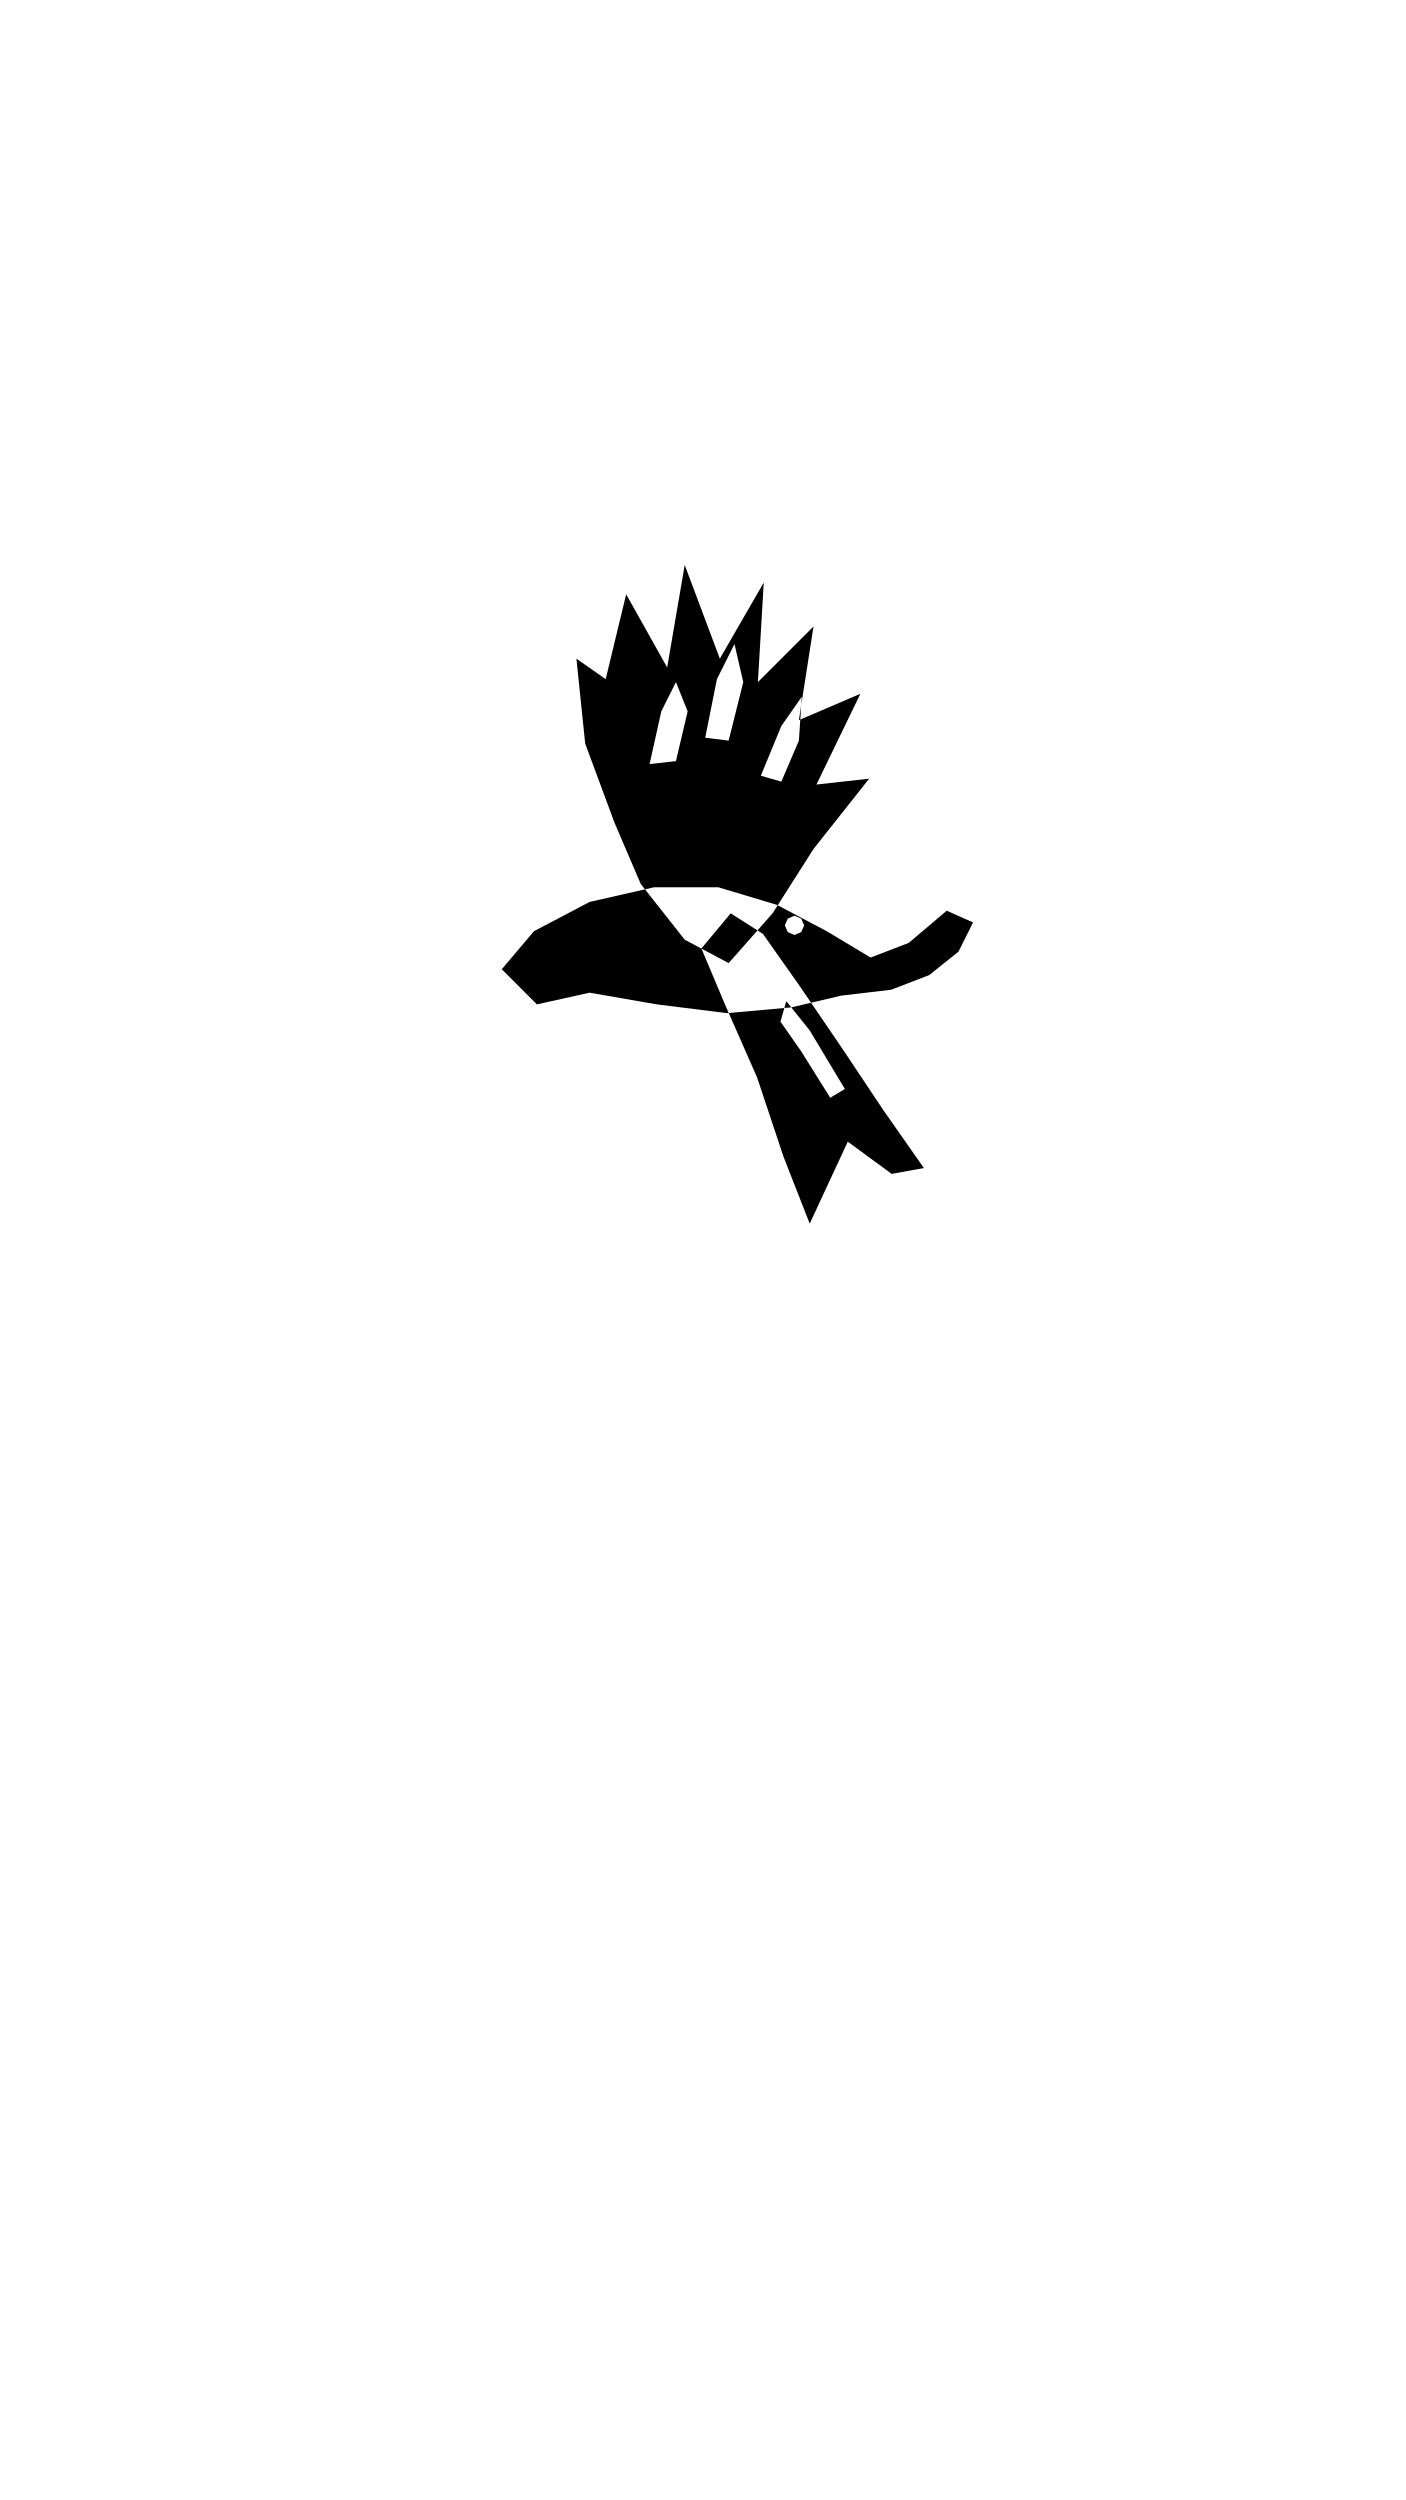
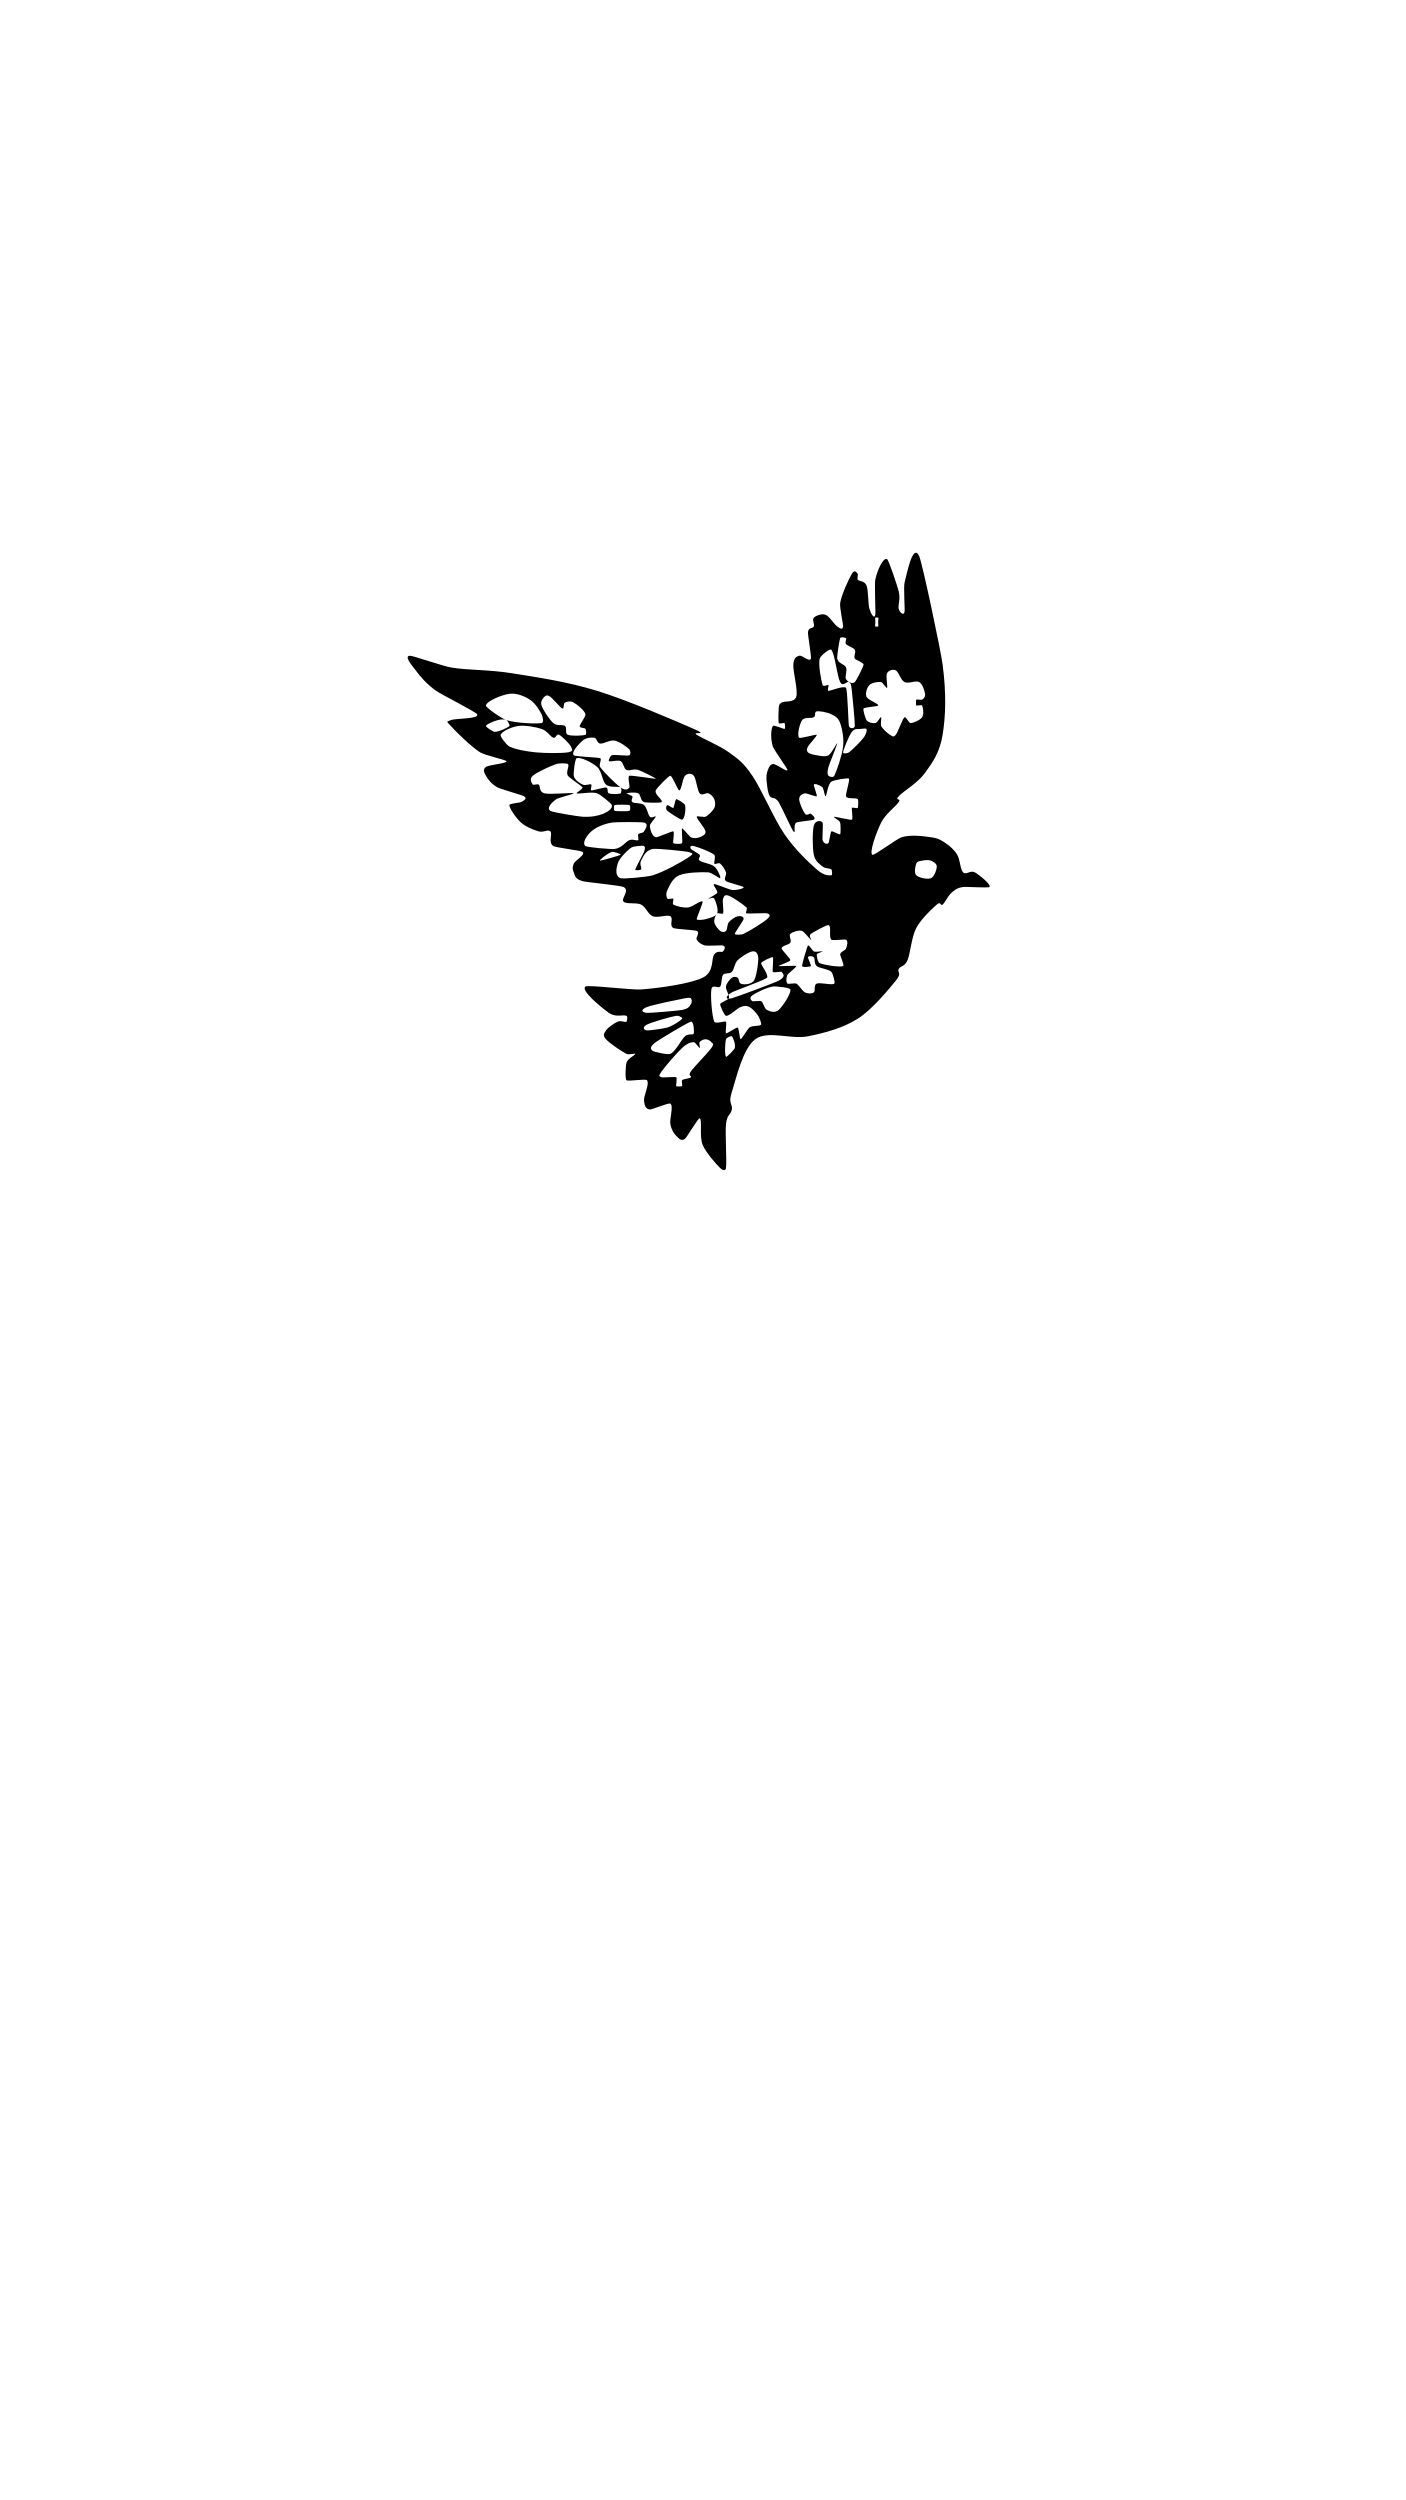
- <svg xmlns="http://www.w3.org/2000/svg" viewBox="0 0 480 854" role="img" aria-labelledby="title" data-coordinate-system="shadow-loom-stage-480x854">
-   <path fill="currentColor" fill-rule="evenodd" clip-rule="evenodd" d="M 171.4 331.1 L 182.4 318.1 L 201.4 308.1 L 223.4 303.1 L 245.4 303.1 L 265.4 309.1 L 282.4 318.1 L 297.4 327.1 L 310.4 322.1 L 323.4 311.1 L 332.4 315.1 L 327.4 325.1 L 317.4 333.1 L 304.4 338.1 L 287.4 340.1 L 270.4 344.1 L 248.4 346.1 L 224.4 343.1 L 201.4 339.1 L 183.4 343.1 Z M 274.7 316.1 L 273.7 318.4 L 271.4 319.4 L 269.1 318.4 L 268.1 316.1 L 269.1 313.8 L 271.4 312.8 L 273.7 313.8 Z M 248.9 329 L 233.9 321 L 218.9 302 L 209.9 281 L 199.9 254 L 196.9 225 L 206.9 232 L 213.9 203 L 227.9 228 L 233.9 193 L 245.9 225 L 260.9 199 L 258.9 233 L 277.9 214 L 272.9 246 L 293.9 237 L 278.9 268 L 296.9 266 L 277.9 290 L 263.9 312 Z M 221.9 261 L 225.9 243 L 230.9 233 L 234.9 243 L 230.9 260 Z M 240.9 252 L 244.9 232 L 250.9 220 L 253.9 233 L 248.9 253 Z M 259.9 265 L 266.9 248 L 273.9 238 L 272.9 253 L 266.9 267 Z M 249.6 312 L 260.6 319 L 272.6 336 L 287.6 358 L 301.6 379 L 315.6 399 L 304.6 401 L 289.6 390 L 276.6 418 L 267.6 395 L 258.6 368 L 247.6 343 L 239.6 324 Z M 268.6 342 L 276.6 352 L 288.6 372 L 283.6 375 L 273.6 359 L 266.6 349 Z" />
+ <svg xmlns="http://www.w3.org/2000/svg" viewBox="0 0 480 854" role="img" aria-labelledby="title">
+   <path fill="currentColor" fill-rule="evenodd" d="M 314 190 C 315.04 192.24 321.36 222.12 322 227 C 323.33 237.17 323 244.83 322 251 C 321 257.17 318.5 260.5 316 264 C 313.5 267.5 308.5 270.33 307 272 C 305.5 273.67 308 272.5 307 274 C 306 275.5 302.5 278 301 281 C 299.5 284 296.83 291.17 298 292 C 298.56 292.4 306.4 286.48 308 286 C 311.33 285 315.5 285.67 318 286 C 320.5 286.33 321.5 287 323 288 C 324.5 289 326 290.33 327 292 C 328 293.67 328 297 329 298 C 330 299 331.5 297.17 333 298 C 334.5 298.83 338.67 302.17 338 303 C 337.68 303.4 330.04 302.84 329 303 C 326.83 303.33 326.17 304 325 305 C 323.83 306 322.83 308.33 322 309 C 321.17 309.67 321.5 307.67 320 309 C 318.5 310.33 314.67 313.83 313 317 C 311.33 320.17 311 325.67 310 328 C 309 330.33 307.67 329.83 307 331 C 306.33 332.17 308.33 332.17 306 335 C 303.67 337.83 298 344.83 293 348 C 288 351.17 281.83 352.83 276 354 C 270.17 355.17 262.33 351.83 258 355 C 253.67 358.17 251.33 369 250 373 C 248.67 377 250.33 377.17 250 379 C 249.67 380.83 248.33 380.67 248 384 C 247.67 387.33 248.33 396.5 248 399 C 247.84 400.2 246.64 399.64 246 399 C 244.67 397.67 241.17 393.83 240 391 C 238.83 388.17 240 382.33 239 382 C 238.52 381.84 234.64 388.52 234 389 C 232.67 390 231.83 388.83 231 388 C 230.17 387.17 229.33 385.83 229 384 C 228.67 382.17 230.17 377.83 229 377 C 228.44 376.6 222.72 379.08 222 379 C 220.5 378.83 220.17 377.67 220 376 C 219.83 374.33 222 370.17 221 369 C 220.52 368.44 214.56 369.48 214 369 C 213.44 368.52 213.76 363.72 214 363 C 214.5 361.5 217 360.5 217 360 C 217 359.76 214.8 360.4 214 360 C 212.33 359.17 208.17 356.33 207 355 C 205.83 353.67 206.33 353 207 352 C 207.67 351 209.83 349.5 211 349 C 212.17 348.5 213.5 349.33 214 349 C 214.24 348.84 214.48 347.24 214 347 C 213 346.5 210.33 347.67 208 346 C 205.67 344.33 198.17 338.33 200 337 C 200.88 336.36 215.8 338.24 219 338 C 225.67 337.5 235.83 336 240 334 C 244.17 332 242.83 327.5 244 326 C 245.17 324.5 246.5 325.5 247 325 C 247.5 324.5 248 323.33 247 323 C 246.52 322.84 241.72 323.16 241 323 C 239.5 322.67 238.5 321.83 238 321 C 237.5 320.17 239.33 318.67 238 318 C 237.36 317.68 230.72 317.4 230 317 C 228.5 316.17 230.17 313.67 229 313 C 227.83 312.33 224.67 313.67 223 313 C 221.33 312.33 220.67 309.83 219 309 C 217.33 308.17 214 309 213 308 C 212 307 215.33 304.17 213 303 C 211.88 302.44 200.36 301.4 199 301 C 196.17 300.17 196.5 299 196 298 C 195.5 297 195.5 296.17 196 295 C 196.5 293.83 200.17 292 199 291 C 198.44 290.52 189.88 289.56 189 289 C 187.17 287.83 188.83 284.83 188 284 C 187.17 283.17 185.67 284.5 184 284 C 182.33 283.5 179.67 282.5 178 281 C 176.33 279.5 174 276.17 174 275 C 174 274.44 177.6 274.24 178 274 C 178.83 273.5 180.33 272.83 179 272 C 178.36 271.6 171.04 269.56 170 269 C 167.83 267.83 166.67 266.17 166 265 C 165.33 263.83 164.83 262.83 166 262 C 167.17 261.17 173.33 260.83 173 260 C 172.84 259.6 165.52 257.96 164 257 C 160.83 255 155.67 249.83 154 248 C 152.33 246.17 152.5 246.67 154 246 C 155.5 245.33 163.83 245.67 163 244 C 162.6 243.2 150.68 237.2 149 236 C 145.5 233.5 143.5 231 142 229 C 140.5 227 138 224.17 140 224 C 140.96 223.92 151.2 227.52 154 228 C 159.83 229 166.67 228.67 175 230 C 183.33 231.33 193.67 232.83 204 236 C 214.33 239.17 231.33 246.5 237 249 C 242.67 251.5 236 249.67 238 251 C 240 252.33 245.83 254.67 249 257 C 252.17 259.33 253.83 260.33 257 265 C 260.17 269.67 264.33 279.67 268 285 C 271.67 290.33 276.33 294.67 279 297 C 281.67 299.33 283.17 299 284 299 C 284.4 299 284.24 297.24 284 297 C 283.5 296.5 282 296.83 281 296 C 280 295.17 278.5 294.33 278 292 C 277.5 289.67 277.5 283.83 278 282 C 278.5 280.17 280.5 280.17 281 281 C 281.24 281.4 280.84 286.44 281 287 C 281.33 288.17 282.5 288.5 283 288 C 283.24 287.76 283.68 284.24 284 284 C 284.32 283.76 286.76 285.24 287 285 C 287.24 284.76 287.16 281.48 287 281 C 286.67 280 284.33 279.17 285 279 C 285.32 278.92 290.52 280.24 291 280 C 291.48 279.76 290.84 276.32 291 276 C 291.16 275.68 292.84 276.24 293 276 C 293.16 275.76 293.32 273.32 293 273 C 292.33 272.33 289.5 273.17 289 272 C 288.76 271.44 290.4 266.4 290 266 C 289.6 265.6 284.64 266.52 284 267 C 282.67 268 282.5 271.67 282 272 C 281.76 272.16 281.32 269.32 281 269 C 280.33 268.33 278.33 267.5 278 268 C 277.84 268.24 279.24 271.76 279 272 C 278.76 272.24 275.48 270.92 275 271 C 274 271.17 273 271.83 273 273 C 273 274.17 274.33 277.17 275 278 C 275.67 278.83 276.5 277.67 277 278 C 277.5 278.33 278.83 279.5 278 280 C 277.6 280.24 272.56 280.68 272 281 C 270.83 281.67 272 285.17 271 284 C 270.52 283.44 266.64 274.96 266 274 C 264.67 272 263.67 273 263 272 C 262.33 271 262.17 269.33 262 268 C 261.83 266.67 261.67 265.17 262 264 C 262.33 262.83 262.83 261.17 264 261 C 265.17 260.83 269 264 269 263 C 269 262.52 264.4 256.2 264 255 C 263.17 252.5 263.33 249 264 248 C 264.32 247.52 267.68 249.08 268 249 C 268.32 248.92 268.16 247.16 268 247 C 267.84 246.84 266.16 247.4 266 247 C 265.84 246.6 265.92 242.56 266 242 C 266.17 240.83 266 240.67 267 240 C 268 239.33 271.33 240.17 272 238 C 272.67 235.83 270.83 229.33 271 227 C 271.17 224.67 272 224.33 273 224 C 274 223.67 276.5 226.33 277 225 C 277.24 224.36 275.92 216.88 276 216 C 276.17 214.17 277.67 214.83 278 214 C 278.33 213.17 277.33 211.67 278 211 C 278.67 210.33 280.67 209.5 282 210 C 283.33 210.5 285 213.33 286 214 C 287 214.67 287.83 215.33 288 214 C 288.08 213.36 286.76 207.44 287 206 C 287.5 203 290 197.67 291 196 C 292 194.33 292.67 195.67 293 196 C 293.16 196.16 292.76 197.68 293 198 C 293.5 198.67 295.33 198.33 296 200 C 296.67 201.67 296.5 206.33 297 208 C 297.5 209.67 298.67 211.67 299 210 C 299.16 209.2 298.68 199.52 299 198 C 299.67 194.83 301.67 190.33 303 191 C 303.64 191.32 306.68 200.64 307 202 C 307.67 204.83 306.67 206.83 307 208 C 307.33 209.17 308.67 210.5 309 209 C 309.16 208.28 308.6 200.52 309 199 C 309.83 195.83 311.83 185.33 314 190 ZM 300 211 C 299.92 210.92 299.08 210.92 299 211 C 298.92 211.08 299 211.84 299 212 C 299 212.33 299 212.67 299 213 C 299 213.33 298.83 213.83 299 214 C 299.08 214.08 299.92 214.08 300 214 C 300.08 213.92 300 213.16 300 213 C 300 212.67 300 212.33 300 212 C 300 211.67 300.17 211.17 300 211 ZM 287 218 C 286.76 218.56 285.84 224.2 286 225 C 286.33 226.67 288.5 226.83 289 228 C 289.5 229.17 288.5 231.17 289 232 C 289.5 232.83 291 233.83 292 233 C 292.48 232.6 295 227.64 295 227 C 295 226.36 292.24 225.4 292 225 C 291.5 224.17 292.5 222.83 292 222 C 291.5 221.17 289.5 220.67 289 220 C 288.5 219.33 289.33 218.33 289 218 C 288.84 217.84 287.24 217.44 287 218 ZM 284 222 C 283.44 221.36 280.24 224.04 280 225 C 279.5 227 280.5 232.5 281 234 C 281.24 234.72 282.84 233.84 283 234 C 283.16 234.16 282.52 235.92 283 236 C 283.48 236.08 288.44 234.04 289 235 C 289.56 235.96 289.76 246.96 290 248 C 290.24 249.04 291.92 248.96 292 248 C 292.08 247.04 291.16 237.2 291 236 C 290.67 233.5 290.67 233.5 290 233 C 289.33 232.5 288 234.83 287 233 C 286 231.17 285.17 223.33 284 222 ZM 306 229 C 305 228.5 303.5 229 303 230 C 302.5 231 303.33 234.5 303 235 C 302.84 235.24 301.48 233.08 301 233 C 300 232.83 297.83 233.17 297 234 C 296.17 234.83 295.5 236.83 296 238 C 296.5 239.17 300.17 240.33 300 241 C 299.92 241.32 295.32 241.6 295 242 C 294.68 242.4 295.68 245.6 296 246 C 296.67 246.83 298.17 247.17 299 247 C 299.83 246.83 300.67 244.83 301 245 C 301.16 245.08 300.76 247.52 301 248 C 301.5 249 303.17 250.5 304 251 C 304.83 251.5 305.17 252 306 251 C 306.83 250 308.17 245.67 309 245 C 309.4 244.68 310.52 247 311 247 C 312 247 314.33 246 315 245 C 315.67 244 315.33 241.67 315 241 C 314.84 240.68 313.16 241.16 313 241 C 312.84 240.84 312.84 239.16 313 239 C 313.16 238.84 314.76 239.16 315 239 C 315.5 238.67 316.17 238 316 237 C 315.83 236 315.17 233.67 314 233 C 312.83 232.33 310.33 233.67 309 233 C 307.67 232.33 307 229.5 306 229 ZM 174 237 C 171.5 237.33 166.17 239.5 166 241 C 165.92 241.72 171.48 245.52 173 246 C 176.17 247 183 247.33 185 247 C 185.96 246.84 185.32 244.64 185 244 C 184.33 242.67 182.83 240.17 181 239 C 179.17 237.83 176.5 236.67 174 237 ZM 186 238 C 185.5 238.5 184.5 239.5 185 241 C 185.5 242.5 187.67 245.83 189 247 C 190.33 248.17 192.17 247.33 193 248 C 193.83 248.67 192.83 250.5 194 251 C 195.17 251.5 199 251.33 200 251 C 200.48 250.84 200.16 249.24 200 249 C 199.67 248.5 198 248.83 198 248 C 198 247.6 200.16 244.64 200 244 C 199.67 242.67 197.17 240.67 196 240 C 194.83 239.33 193.67 239.67 193 240 C 192.33 240.33 192.83 242.33 192 242 C 191.6 241.84 188.48 238.32 188 238 C 187 237.33 186.5 237.5 186 238 ZM 279 243 C 278 243.17 278.83 244.5 278 245 C 277.17 245.5 274.83 244.83 274 246 C 273.17 247.17 272.17 251.17 273 252 C 273.4 252.4 278.76 250.76 279 251 C 279.24 251.24 276.24 254.52 276 255 C 275.5 256 275.5 256.5 276 257 C 276.5 257.5 277.83 257.83 279 258 C 280.17 258.17 281.83 258.67 283 258 C 284.17 257.33 286 253.33 286 254 C 286 254.32 283.24 261.12 283 262 C 282.5 263.83 282.67 264.5 283 265 C 283.16 265.24 284.6 265.8 285 265 C 285.83 263.33 287.67 258 288 255 C 288.33 252 287.67 248.83 287 247 C 286.33 245.17 285.33 244.67 284 244 C 282.67 243.33 280 242.83 279 243 ZM 170 246 C 168.83 246.33 166.17 247.33 166 248 C 165.92 248.32 168.36 250 169 250 C 170.33 250 173.33 248.67 174 248 C 174.32 247.68 173.32 246.16 173 246 C 172.33 245.67 171.17 245.67 170 246 ZM 177 248 C 174.67 248.33 171.5 249.83 171 251 C 170.76 251.56 173.04 254.52 174 255 C 176 256 179.67 256.67 183 257 C 186.33 257.33 192 257.33 194 257 C 196 256.67 195.5 256 195 255 C 194.5 254 192 251.5 191 251 C 190 250.5 190 252.33 189 252 C 188 251.67 187 249.67 185 249 C 183 248.33 179.33 247.67 177 248 ZM 294 249 C 293.17 249.17 292 248.67 291 250 C 290 251.33 288.17 255.83 288 257 C 287.92 257.56 289.44 257.4 290 257 C 291.17 256.17 294 253.33 295 252 C 296 250.67 296.17 249.5 296 249 C 295.92 248.76 294.4 248.92 294 249 ZM 203 252 C 202 251.83 200.17 252 199 253 C 197.83 254 195 257 196 258 C 196.48 258.48 204.28 258.68 205 259 C 205.72 259.32 204.44 261.2 205 262 C 206.17 263.67 210.33 267.83 212 269 C 213.67 270.17 214.5 269.67 215 269 C 215.24 268.68 214.28 265.24 215 265 C 215.72 264.76 223.76 266.16 224 266 C 224.24 265.84 218.8 263.24 218 263 C 216.33 262.5 215 263.5 214 263 C 213 262.5 213 260.5 212 260 C 211 259.5 208.5 260.33 208 260 C 207.76 259.84 208.44 258.16 209 258 C 210.17 257.67 214 258.33 215 258 C 215.48 257.84 215.4 256.4 215 256 C 214.17 255.17 211.67 253.33 210 253 C 208.33 252.67 206.17 254.17 205 254 C 203.83 253.83 204 252.17 203 252 ZM 197 259 C 196.36 259.24 195.84 264.28 196 265 C 196.33 266.5 198 267.5 199 268 C 200 268.5 201.5 267.67 202 268 C 202.24 268.16 201.6 269.92 202 270 C 202.4 270.08 206.52 268.92 207 269 C 208 269.17 207.17 270.67 208 271 C 208.83 271.33 211.33 271.33 212 271 C 212.32 270.84 212.4 269.24 212 269 C 211.17 268.5 208.33 269.17 207 268 C 205.67 266.83 205.67 263.5 204 262 C 202.33 260.5 198.33 258.5 197 259 ZM 190 261 C 188 261.67 183.33 263.83 182 265 C 180.67 266.17 181.67 267.5 182 268 C 182.16 268.24 183.68 267.76 184 268 C 184.67 268.5 184 270.5 186 271 C 188 271.5 195.33 270.67 196 271 C 196.32 271.16 190.64 272.52 190 273 C 188.67 274 186.5 276 188 277 C 188.72 277.48 197.56 278.92 199 279 C 202 279.17 204.33 278.67 206 278 C 207.67 277.33 209.33 276.17 209 275 C 208.84 274.44 204.96 271.32 204 271 C 202 270.33 197.83 271.33 197 271 C 196.6 270.84 199.24 269.48 199 269 C 198.76 268.52 194.4 265.64 194 265 C 193.17 263.67 194.67 261.67 194 261 C 193.68 260.68 190.96 260.68 190 261 ZM 229 265 C 228.36 265 224.24 269.28 224 270 C 223.5 271.5 226.67 273.33 226 274 C 225.68 274.32 220.64 274.24 220 274 C 218.67 273.5 219 271.5 218 271 C 217 270.5 214.33 270.83 214 271 C 213.84 271.08 215.84 271.76 216 272 C 216.33 272.5 215.33 273.5 216 274 C 216.67 274.5 219 274.17 220 275 C 221 275.83 221.33 278.33 222 279 C 222.67 279.67 224 278.5 224 279 C 224 279.24 222 281.44 222 282 C 222 283.17 222.67 285.67 224 286 C 224.64 286.16 229.52 283.84 230 284 C 230.48 284.16 229.76 287.68 230 288 C 230.24 288.32 232.76 288.4 233 288 C 233.24 287.6 232.76 283.16 233 283 C 233.24 282.84 235.52 285.76 236 286 C 237 286.5 238.17 286.33 239 286 C 239.83 285.67 241.17 285.17 241 284 C 240.83 282.83 238 279.83 238 279 C 238 278.6 240.52 279.24 241 279 C 242 278.5 243.5 277 244 276 C 244.5 275 244.33 273.83 244 273 C 243.67 272.17 242.83 271.33 242 271 C 241.17 270.67 239.83 272 239 271 C 238.17 270 237.83 266 237 265 C 236.17 264 234.83 264.17 234 265 C 233.17 265.83 232.83 270 232 270 C 231.6 270 229.64 265 229 265 ZM 231 273 C 231.32 272.92 233.84 274.44 234 275 C 234.33 276.17 234 279.67 233 280 C 232.52 280.16 228.4 277.4 228 277 C 227.17 276.17 227.67 275.17 228 275 C 228.16 274.92 229.76 276.16 230 276 C 230.24 275.84 230.68 273.08 231 273 ZM 210 275 C 209.6 275.16 209.6 276.84 210 277 C 210.4 277.16 214.6 277.16 215 277 C 215.4 276.84 215.4 275.16 215 275 C 214.6 274.84 210.4 274.84 210 275 ZM 209 281 C 206 281.5 203.5 282.67 202 284 C 200.5 285.33 198.67 288 200 289 C 200.64 289.48 208.8 290.16 210 290 C 212.5 289.67 213.67 287.5 215 287 C 216.33 286.5 217.5 287.33 218 287 C 218.24 286.84 217.84 285.24 218 285 C 218.33 284.5 219.67 284.67 220 284 C 220.33 283.33 221.83 281.5 220 281 C 219.12 280.76 210.44 280.76 209 281 ZM 218 289 C 217.17 289.17 216.17 289 215 290 C 213.83 291 211.5 293.33 211 295 C 210.5 296.67 210 299.33 212 300 C 212.96 300.32 221.16 299.56 223 299 C 226.83 297.83 233 294.33 235 293 C 237 291.67 237 291.5 235 291 C 234.04 290.76 224.28 289.76 223 290 C 220.33 290.5 219.67 292.83 219 294 C 218.33 295.17 219.33 296.5 219 297 C 218.84 297.24 216.92 297.48 217 297 C 217.08 296.52 219.76 291.64 220 291 C 220.5 289.67 220.33 289.33 220 289 C 219.84 288.84 218.4 288.92 218 289 ZM 237 289 C 235.67 288.67 235.67 289.5 236 290 C 236.16 290.24 238.76 291.68 239 292 C 239.5 292.67 238.17 293.33 239 294 C 239.83 294.67 242.83 295 244 296 C 245.17 297 246.33 299.67 246 300 C 245.84 300.16 243.12 298.08 242 298 C 239.67 297.83 234.33 298 232 299 C 229.67 300 228.67 302.67 228 304 C 227.33 305.33 227.67 306.5 228 307 C 228.16 307.24 229.84 306.84 230 307 C 230.16 307.16 229.6 308.76 230 309 C 230.83 309.5 233.33 310.17 235 310 C 236.67 309.83 239.5 307.33 240 308 C 240.24 308.32 237.92 313.52 238 314 C 238.08 314.48 240.44 314.16 241 314 C 242.17 313.67 244.5 313.17 245 312 C 245.5 310.83 244.5 307.83 244 307 C 243.5 306.17 241.83 307.33 242 307 C 242.08 306.84 244.84 305.4 245 305 C 245.33 304.17 243.17 302.17 244 302 C 244.4 301.92 249.2 303.92 250 304 C 251.67 304.17 254.33 303.5 254 303 C 253.84 302.76 248.48 301.4 248 301 C 247 300.17 248.33 299 248 298 C 247.67 297 246.67 295.5 246 295 C 245.33 294.5 244.33 295.5 244 295 C 243.84 294.76 244.56 292.48 244 292 C 242.83 291 238.33 289.33 237 289 ZM 209 291 C 207.83 291.33 204.5 293.83 205 294 C 205.24 294.08 211.68 292.24 212 292 C 212.32 291.76 209.56 290.84 209 291 ZM 315 294 C 314.17 294.17 313.33 294.17 313 295 C 312.67 295.83 312.17 298.17 313 299 C 313.83 299.83 316.83 300.5 318 300 C 319.17 299.5 320 297 320 296 C 320 295 318.83 294.33 318 294 C 317.17 293.67 315.83 293.83 315 294 ZM 249 306 C 247.67 305.5 247.33 306 247 307 C 246.67 308 247.33 311.17 247 312 C 246.84 312.4 245.24 311.76 245 312 C 244.5 312.5 243.83 314 244 315 C 244.17 316 245.33 317.5 246 318 C 246.67 318.5 247.5 318.5 248 318 C 248.5 317.5 248.33 315.83 249 315 C 249.67 314.17 251.17 313.17 252 313 C 252.83 312.83 254.17 313 254 314 C 253.92 314.48 251 318.6 251 319 C 251 319.4 253.12 319.4 254 319 C 255.83 318.17 260.67 315.17 262 314 C 263.33 312.83 263.17 312.33 262 312 C 261.44 311.84 255.56 312.16 255 312 C 254.44 311.84 255.48 310.48 255 310 C 254 309 250.33 306.5 249 306 ZM 283 316 C 282.44 315.84 277.48 318.6 277 319 C 276 319.83 277.5 321.17 277 321 C 276.76 320.92 274.56 318.16 274 318 C 272.83 317.67 270.67 318.33 270 319 C 269.33 319.67 270.5 321.17 270 322 C 269.5 322.83 267 323 267 324 C 267 324.48 270.08 327.52 270 328 C 269.92 328.48 265.84 329.84 266 330 C 266.16 330.16 271.76 329.76 272 330 C 272.24 330.24 269.24 332.52 269 333 C 268.5 334 268.5 335.5 269 336 C 269.24 336.24 271.52 335.76 272 336 C 273 336.5 274 338.5 275 339 C 276 339.5 277.33 339.5 278 339 C 278.67 338.5 277.83 336.5 279 336 C 280.17 335.5 284.17 336.67 285 336 C 285.4 335.68 284.48 332.48 284 332 C 283 331 280 330.83 279 330 C 278 329.17 278.5 327.5 278 327 C 277.5 326.5 276.17 326.5 276 327 C 275.92 327.24 277.16 329.76 277 330 C 276.84 330.24 274.08 330.56 274 330 C 273.92 329.44 275.68 323.4 276 323 C 276.32 322.6 277.6 324.84 278 325 C 278.83 325.33 280.83 324.83 281 325 C 281.08 325.08 279.08 325.68 279 326 C 278.92 326.32 279.28 328.68 280 329 C 281.5 329.67 286.83 330.5 288 330 C 288.56 329.76 286.92 326.48 287 326 C 287.17 325 288.67 324.83 289 324 C 289.33 323.17 289.83 321.5 289 321 C 288.6 320.76 284.48 321.4 284 321 C 283 320.17 284.17 316.33 283 316 ZM 257 325 C 255.83 325.17 253.17 326.83 252 328 C 250.83 329.17 250.83 331.17 250 332 C 249.17 332.83 247.67 332.17 247 333 C 246.33 333.83 246.67 336.17 246 337 C 245.33 337.83 243.33 336 243 338 C 242.67 340 243.17 347.17 244 349 C 244.4 349.88 247.68 348.68 248 349 C 248.32 349.32 247.68 352.84 248 353 C 248.32 353.16 251.6 350.84 252 351 C 252.4 351.16 252.68 355 253 355 C 253.32 355 255.44 351.4 256 351 C 257.17 350.17 259.5 350.67 260 350 C 260.24 349.68 259.32 347.48 259 347 C 258.33 346 257 344.5 256 344 C 255 343.5 254.33 343.5 253 344 C 251.67 344.5 249.17 347.17 248 347 C 247.44 346.92 245.92 343.48 246 343 C 246.08 342.52 248.84 341.48 249 341 C 249.33 340 247.83 338.17 248 337 C 248.17 335.83 249.33 334.5 250 334 C 250.67 333.5 251.5 333.67 252 334 C 252.5 334.33 252.33 335.67 253 336 C 253.67 336.33 255.17 336.33 256 336 C 256.83 335.67 257.5 335.5 258 334 C 258.5 332.5 259.17 328.5 259 327 C 258.83 325.5 258.17 324.83 257 325 ZM 264 327 C 263.68 326.76 260.16 328.44 260 329 C 259.84 329.56 262.8 333.2 262 334 C 261.2 334.8 250.96 338.44 250 339 C 248 340.17 247.33 341.67 250 341 C 251.28 340.68 264.64 335.72 266 335 C 268.83 333.5 267.33 332.5 267 332 C 266.84 331.76 264.24 332.4 264 332 C 263.76 331.6 264.32 327.24 264 327 ZM 264 337 C 261.83 337.33 258.17 339.17 257 340 C 255.83 340.83 256.5 341.67 257 342 C 257.24 342.16 259.6 341.76 260 342 C 260.83 342.5 261 344.5 262 345 C 263 345.5 264.67 346.17 266 345 C 267.33 343.83 270.33 339.33 270 338 C 269.84 337.36 265.04 336.84 264 337 ZM 234 341 C 231.5 341.5 223.17 343.17 221 344 C 218.83 344.83 219 345.83 221 346 C 221.96 346.08 231.8 345.24 233 345 C 235.5 344.5 235.5 343.67 236 343 C 236.5 342.33 236.33 341.33 236 341 C 235.84 340.84 235.2 340.76 234 341 ZM 231 347 C 229 347.33 222.67 349.17 221 350 C 219.33 350.83 219.83 351.83 221 352 C 221.56 352.08 227.04 351.32 228 351 C 230 350.33 232.5 348.67 233 348 C 233.24 347.68 231.96 346.84 231 347 ZM 236 349 C 234.96 349.24 225.04 355.2 224 356 C 221.83 357.67 222.17 358.33 223 359 C 223.4 359.32 228.12 360.4 229 360 C 230.83 359.17 232.67 355.17 234 354 C 235.33 352.83 236.67 353.83 237 353 C 237.16 352.6 237.04 348.76 236 349 ZM 250 354 C 249.76 353.76 248.16 354.44 248 355 C 247.67 356.17 247.5 360.5 248 361 C 248.24 361.24 250.84 358.56 251 358 C 251.33 356.83 250.5 354.5 250 354 ZM 241 355 C 240.33 355 239.33 355.5 239 356 C 238.67 356.5 239.33 358 239 358 C 238.84 358 237.48 356 237 356 C 236 356 234.83 356.33 233 358 C 231.17 359.67 227.17 364.33 226 366 C 224.83 367.67 225.17 367.67 226 368 C 226.4 368.16 230.6 367.76 231 368 C 231.4 368.24 230.84 370.76 231 371 C 231.16 371.24 232.84 371.16 233 371 C 233.16 370.84 232.76 369.24 233 369 C 233.5 368.5 235.5 368.5 236 368 C 236.5 367.5 234.83 367.67 236 366 C 237.17 364.33 241.83 359.67 243 358 C 244.17 356.33 243.33 356.5 243 356 C 242.67 355.5 241.67 355 241 355 Z" />
</svg>
